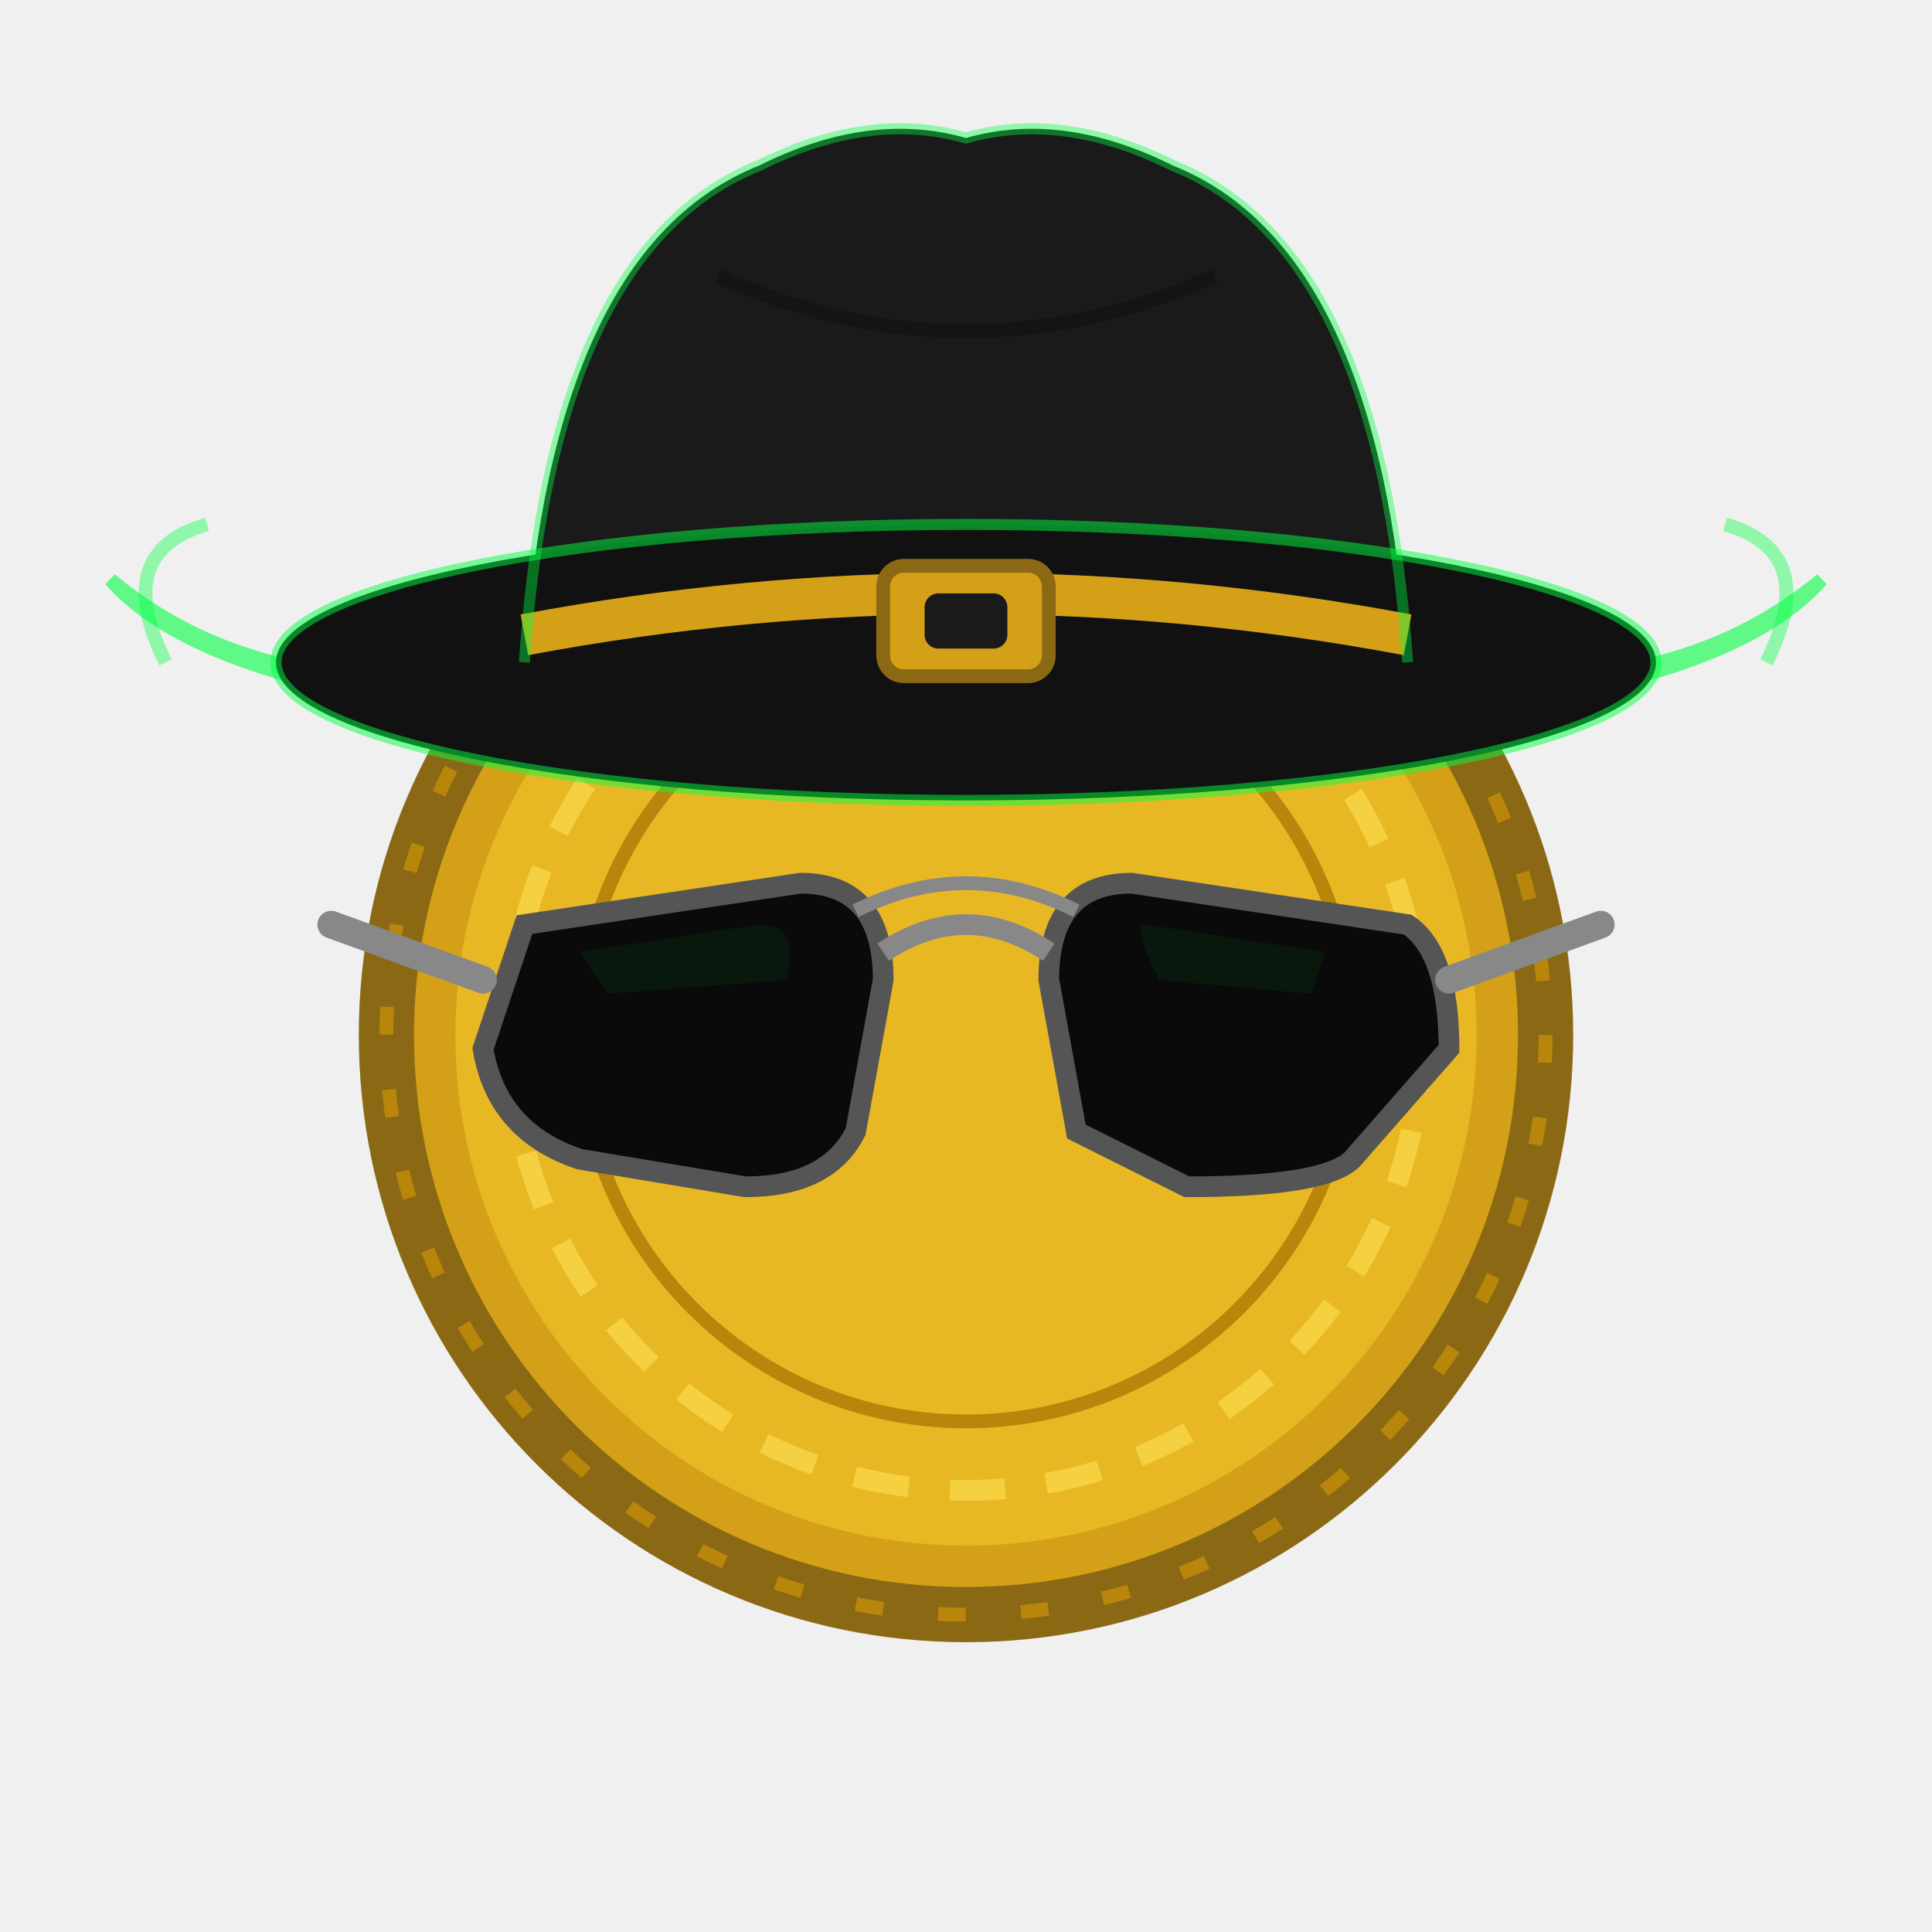
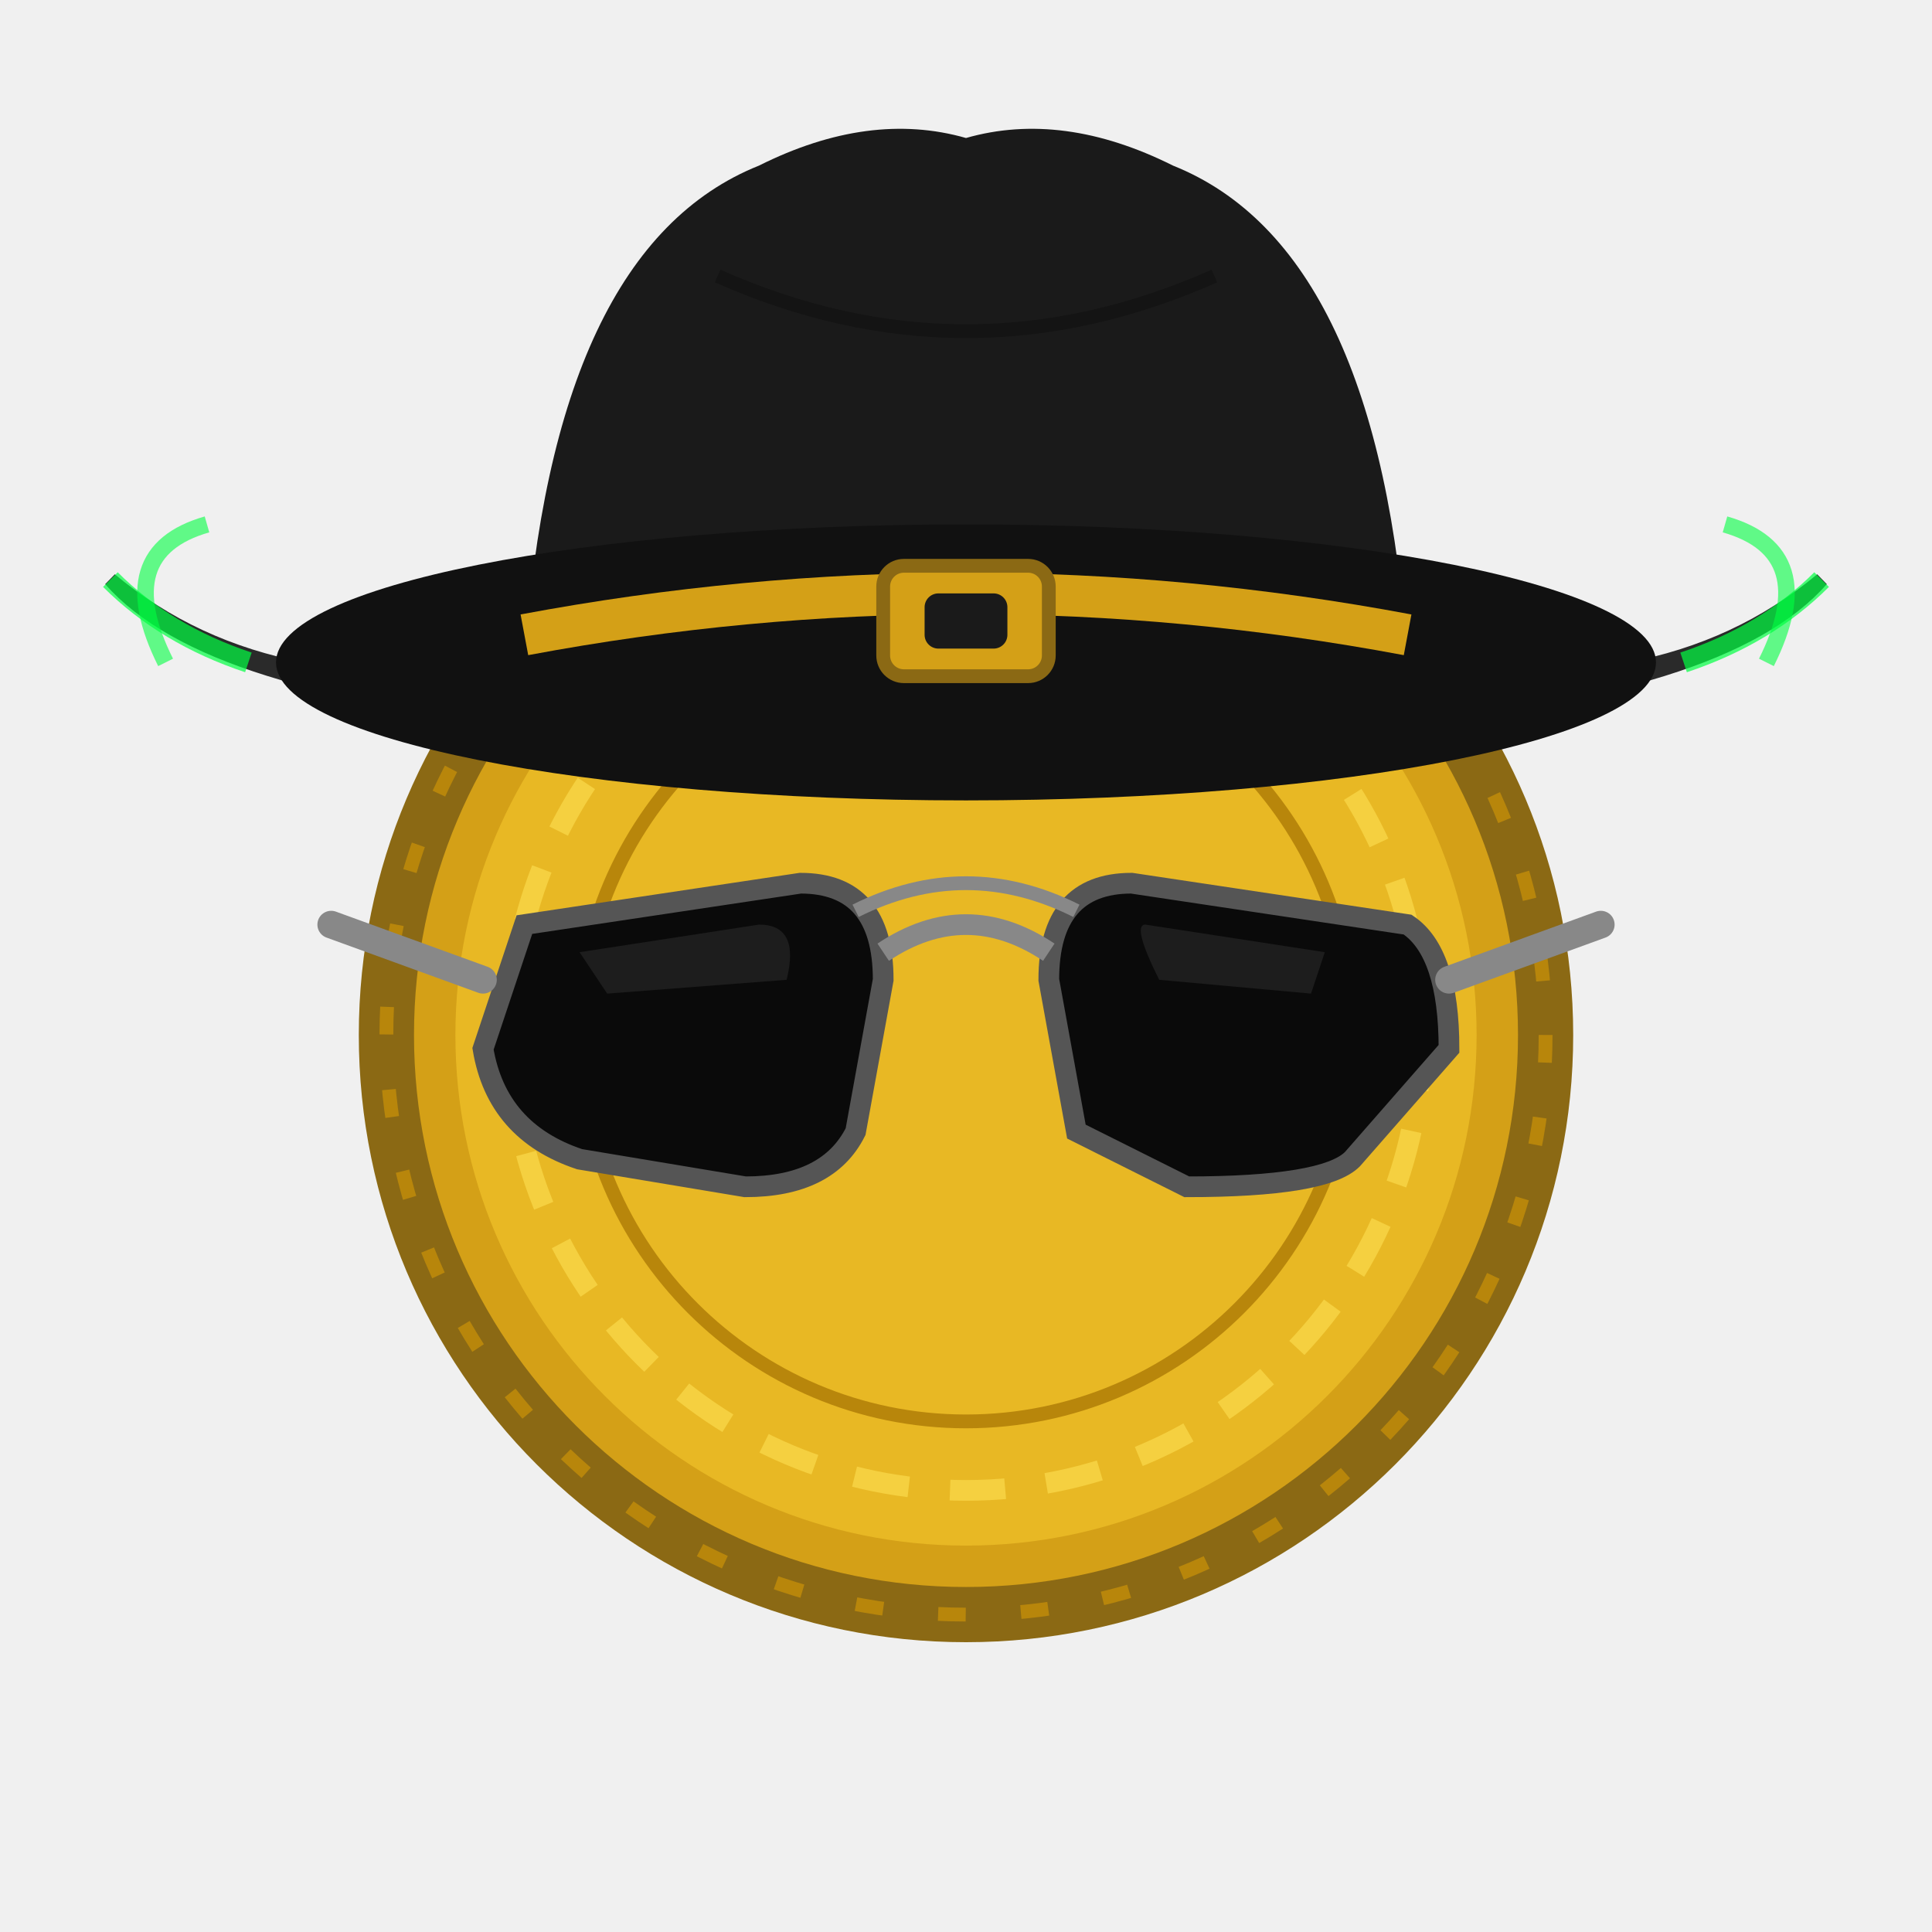
<svg xmlns="http://www.w3.org/2000/svg" viewBox="0 0 140 140" fill="none">
  <circle cx="70" cy="75" r="42" fill="#D4A017" stroke="#8B6914" stroke-width="4" />
  <circle cx="70" cy="75" r="38" fill="#E8B824" stroke="#D4A017" stroke-width="2" />
  <circle cx="70" cy="75" r="33" fill="none" stroke="#F5D040" stroke-width="1.5" stroke-dasharray="4 3" />
  <circle cx="70" cy="75" r="28" fill="none" stroke="#B8860B" stroke-width="1" />
  <circle cx="70" cy="75" r="42" fill="none" stroke="#B8860B" stroke-width="1" stroke-dasharray="2 4" />
-   <path d="M8 42 Q20 52 40 48 Q55 45 70 40 Q85 45 100 48 Q120 52 132 42 Q125 50 100 52 Q85 50 70 48 Q55 50 40 52 Q15 50 8 42Z" fill="#111111" stroke="#00ff41" stroke-width="1" opacity="0.6" />
+   <path d="M8 42 Q20 52 40 48 Q55 45 70 40 Q85 45 100 48 Q120 52 132 42 Q125 50 100 52 Q85 50 70 48 Q55 50 40 52 Q15 50 8 42Z" fill="#111111" stroke="#2a2a2a" stroke-width="1" />
  <path d="M38 48 Q40 18 55 12 Q63 8 70 10 Q77 8 85 12 Q100 18 102 48" fill="#1a1a1a" />
  <ellipse cx="70" cy="48" rx="50" ry="10" fill="#111111" />
-   <ellipse cx="70" cy="48" rx="50" ry="10" fill="none" stroke="#00ff41" stroke-width="0.8" opacity="0.5" />
-   <path d="M12 48 Q8 40 15 38" stroke="#00ff41" stroke-width="1" fill="none" opacity="0.4" />
-   <path d="M128 48 Q132 40 125 38" stroke="#00ff41" stroke-width="1" fill="none" opacity="0.4" />
+   <path d="M8 42 Q12 46 18 48" stroke="#00ff41" stroke-width="1.5" fill="none" opacity="0.7" />
+   <path d="M132 42 Q128 46 122 48" stroke="#00ff41" stroke-width="1.5" fill="none" opacity="0.7" />
+   <path d="M12 48 Q8 40 15 38" stroke="#00ff41" stroke-width="1.2" fill="none" opacity="0.6" />
+   <path d="M128 48 Q132 40 125 38" stroke="#00ff41" stroke-width="1.2" fill="none" opacity="0.6" />
  <path d="M38 46 Q70 40 102 46" stroke="#D4A017" stroke-width="3" fill="none" />
  <rect x="64" y="41" width="12" height="8" rx="1.5" fill="#D4A017" stroke="#8B6914" stroke-width="1" />
  <rect x="67" y="43" width="6" height="4" rx="1" fill="#1a1a1a" />
  <path d="M52 20 Q70 28 88 20" stroke="#0d0d0d" stroke-width="1" fill="none" opacity="0.5" />
-   <path d="M38 48 Q40 18 55 12 Q63 8 70 10 Q77 8 85 12 Q100 18 102 48" fill="none" stroke="#00ff41" stroke-width="0.8" opacity="0.4" />
  <path d="M38 67 L58 64 Q64 64 64 71 L62 82 Q60 86 54 86 L42 84 Q36 82 35 76 Z" fill="#0a0a0a" stroke="#555" stroke-width="1.5" />
  <path d="M76 71 Q76 64 82 64 L102 67 Q105 69 105 76 L98 84 Q96 86 86 86 L78 82 Z" fill="#0a0a0a" stroke="#555" stroke-width="1.5" />
  <path d="M64 69 Q70 65 76 69" stroke="#888" stroke-width="1.5" fill="none" />
  <path d="M62 66 Q70 62 78 66" stroke="#888" stroke-width="1" fill="none" />
-   <path d="M42 69 L55 67 Q58 67 57 71 L44 72 Z" fill="#00ff41" opacity="0.06" />
-   <path d="M83 67 L96 69 L95 72 L84 71 Q82 67 83 67 Z" fill="#00ff41" opacity="0.06" />
+   <path d="M42 69 L55 67 Q58 67 57 71 L44 72 Z" fill="white" opacity="0.08" />
+   <path d="M83 67 L96 69 L95 72 L84 71 Q82 67 83 67 Z" fill="white" opacity="0.08" />
  <line x1="35" y1="71" x2="24" y2="67" stroke="#888" stroke-width="2" stroke-linecap="round" />
  <line x1="105" y1="71" x2="116" y2="67" stroke="#888" stroke-width="2" stroke-linecap="round" />
</svg>
